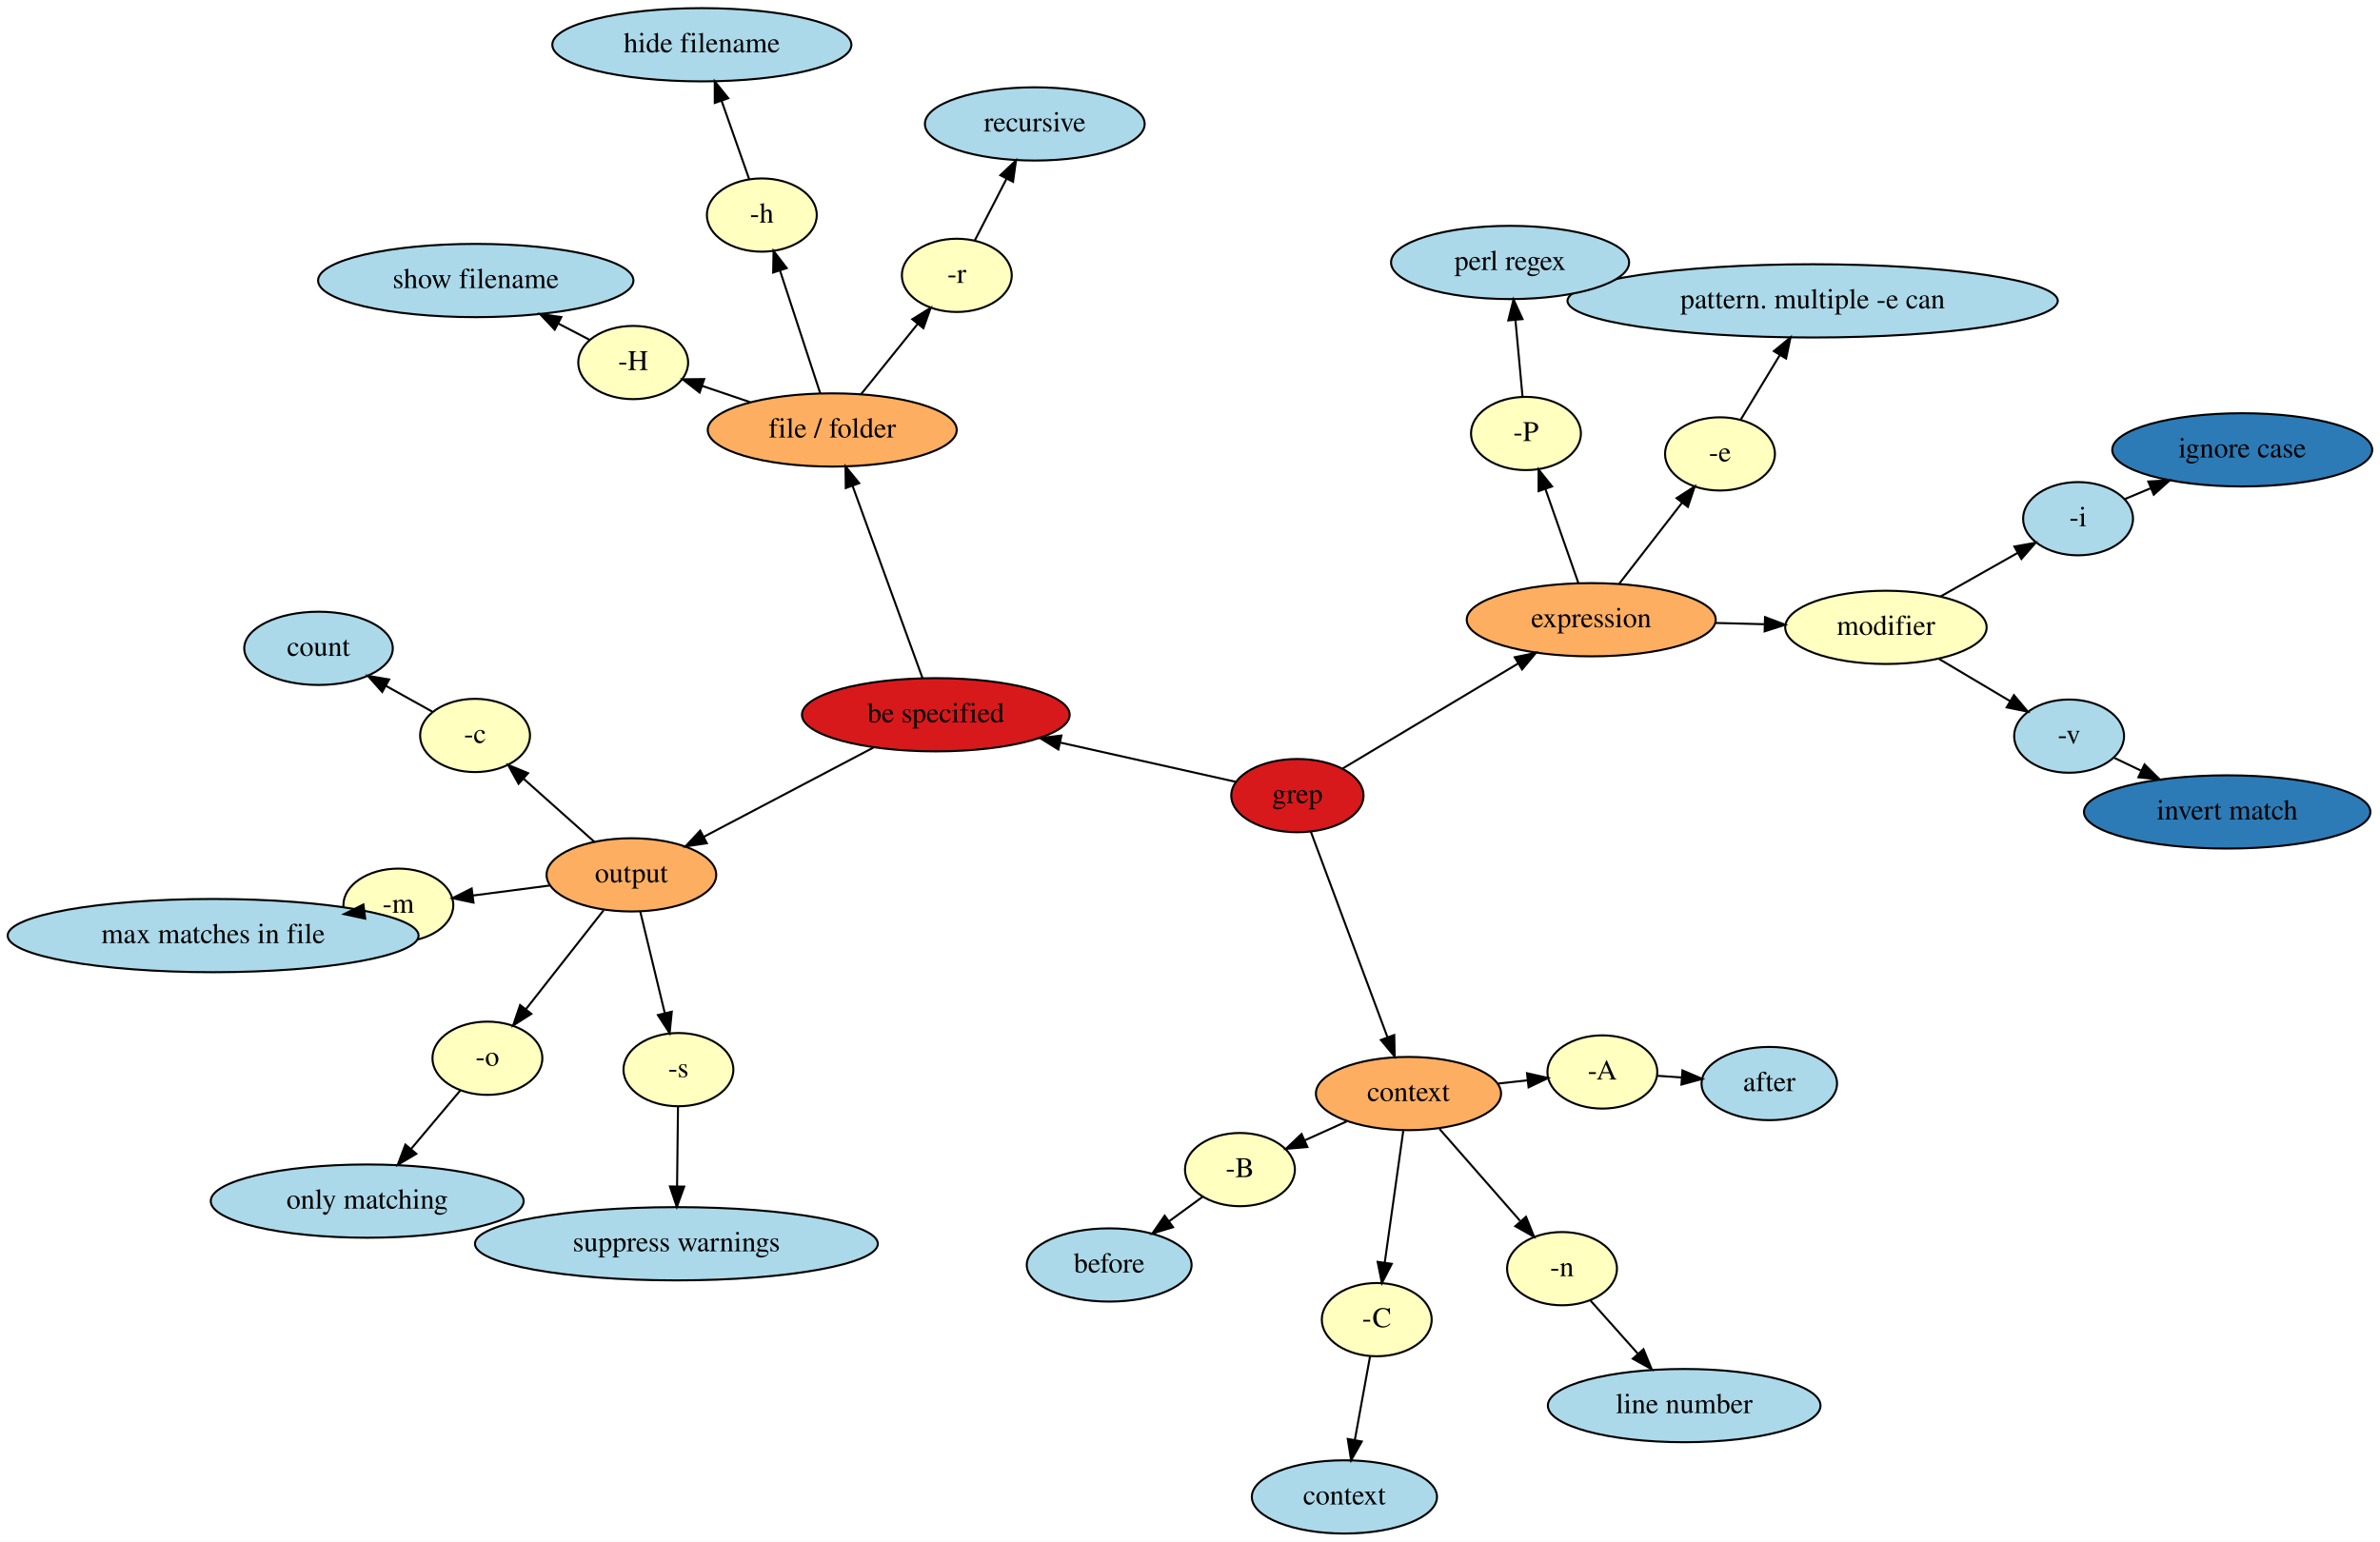
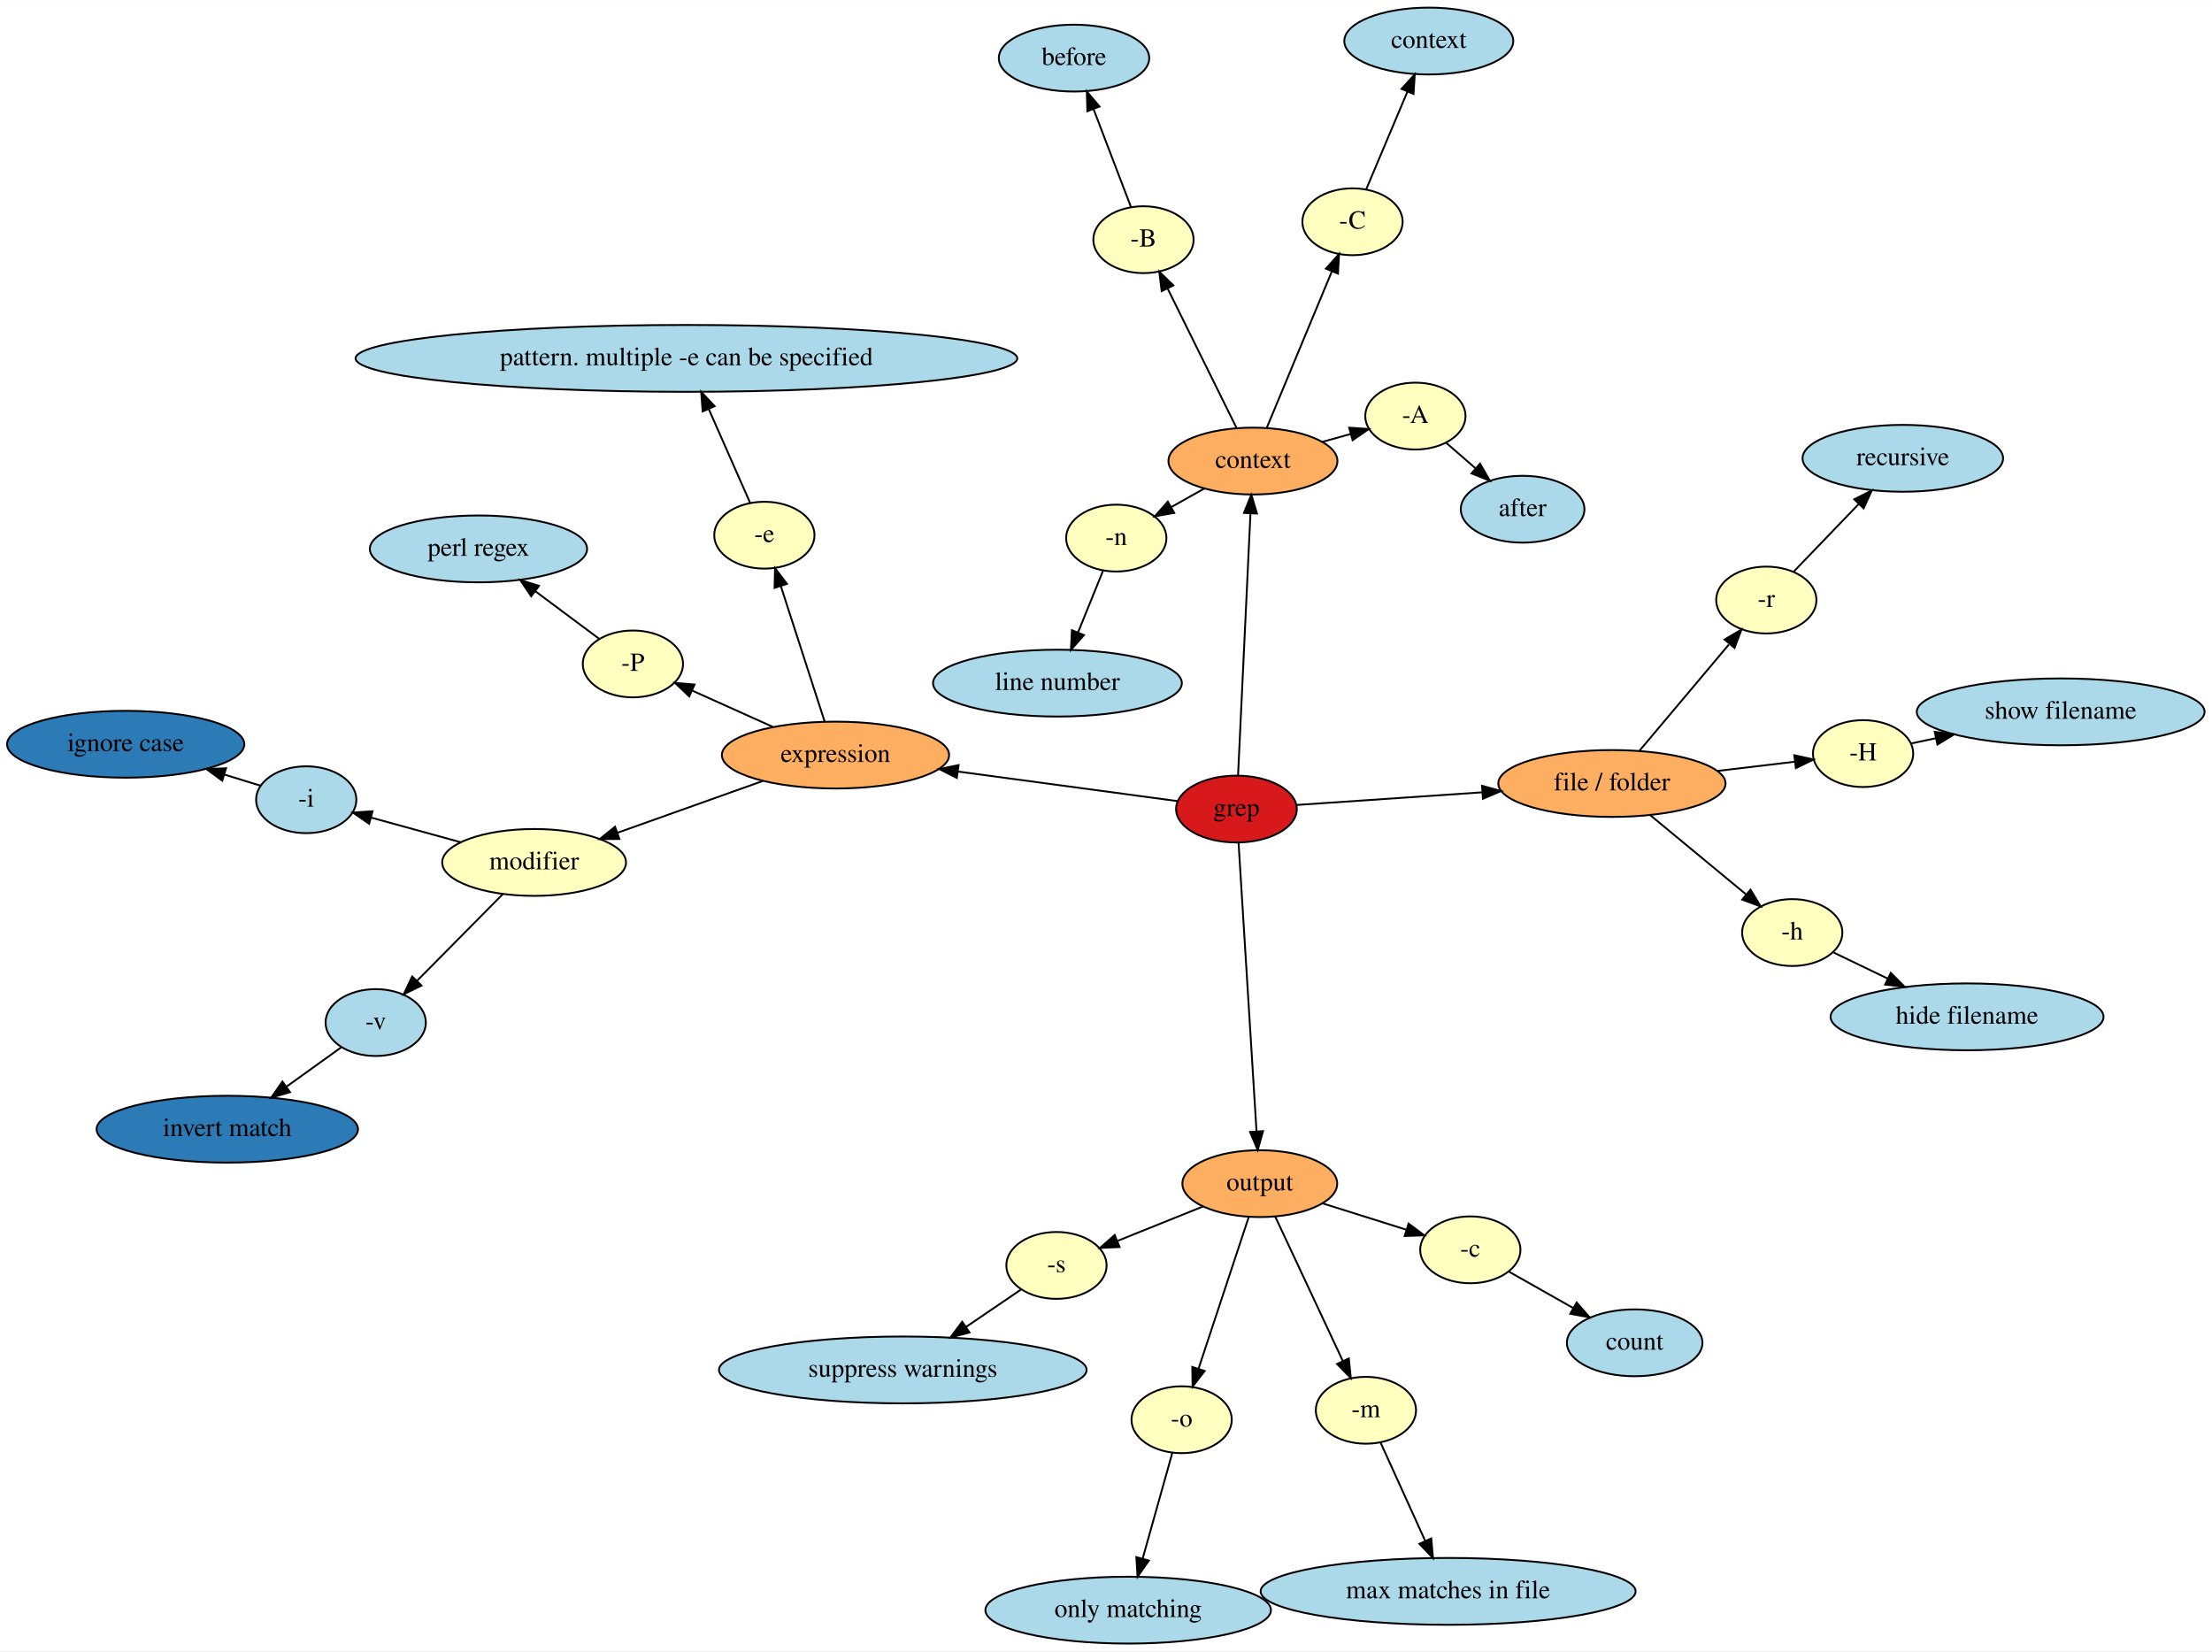
- <svg xmlns="http://www.w3.org/2000/svg" width="1170pt" height="758pt" viewBox="0.00 0.00 1169.70 757.81">
-   <g id="graph0" class="graph" transform="scale(1 1) rotate(0) translate(4 753.81)">
-     <polygon fill="white" stroke="transparent" points="-4,4 -4,-753.81 1165.7,-753.81 1165.7,4 -4,4" />
+ <svg xmlns="http://www.w3.org/2000/svg" width="1191pt" height="889pt" viewBox="0.00 0.00 1191.20 888.95">
+   <g id="graph0" class="graph" transform="scale(1 1) rotate(0) translate(4 884.95)">
+     <polygon fill="white" stroke="transparent" points="-4,4 -4,-884.95 1187.2,-884.95 1187.2,4 -4,4" />
    <g id="node1" class="node">
-       <ellipse fill="#d7191c" stroke="black" cx="633.63" cy="-362.73" rx="32.5" ry="18" />
-       <text text-anchor="middle" x="633.63" y="-359.03" font-family="Times,serif" font-size="14.00">grep</text>
+       <ellipse fill="#d7191c" stroke="black" cx="661.85" cy="-449.38" rx="32.5" ry="18" />
+       <text text-anchor="middle" x="661.85" y="-445.68" font-family="Times,serif" font-size="14.00">grep</text>
    </g>
    <g id="node2" class="node">
-       <ellipse fill="#fdae61" stroke="black" cx="688.23" cy="-216.28" rx="45.5" ry="18" />
-       <text text-anchor="middle" x="688.23" y="-212.58" font-family="Times,serif" font-size="14.00">context</text>
+       <ellipse fill="#fdae61" stroke="black" cx="670.73" cy="-636.77" rx="45.5" ry="18" />
+       <text text-anchor="middle" x="670.73" y="-633.07" font-family="Times,serif" font-size="14.00">context</text>
    </g>
    <g id="edge1" class="edge">
-       <path fill="none" stroke="black" d="M640.21,-345.07C649.59,-319.91 666.88,-273.54 677.95,-243.84" />
-       <polygon fill="black" stroke="black" points="681.23,-245.05 681.45,-234.46 674.68,-242.61 681.23,-245.05" />
+       <path fill="none" stroke="black" d="M662.72,-467.68C664.27,-500.51 667.55,-569.59 669.39,-608.53" />
+       <polygon fill="black" stroke="black" points="665.9,-608.84 669.87,-618.66 672.89,-608.51 665.9,-608.84" />
    </g>
    <g id="node3" class="node">
-       <ellipse fill="#fdae61" stroke="black" cx="778.05" cy="-449.18" rx="61.19" ry="18" />
-       <text text-anchor="middle" x="778.05" y="-445.48" font-family="Times,serif" font-size="14.00">expression</text>
+       <ellipse fill="#fdae61" stroke="black" cx="445.93" cy="-478.45" rx="61.19" ry="18" />
+       <text text-anchor="middle" x="445.93" y="-474.75" font-family="Times,serif" font-size="14.00">expression</text>
    </g>
    <g id="edge2" class="edge">
-       <path fill="none" stroke="black" d="M655.88,-376.05C678.84,-389.79 715.02,-411.45 742.06,-427.63" />
-       <polygon fill="black" stroke="black" points="740.46,-430.75 750.84,-432.89 744.06,-424.75 740.46,-430.75" />
+       <path fill="none" stroke="black" d="M629.99,-453.67C599.02,-457.84 551.05,-464.3 511.84,-469.58" />
+       <polygon fill="black" stroke="black" points="511.26,-466.13 501.82,-470.93 512.2,-473.06 511.26,-466.13" />
    </g>
    <g id="node4" class="node">
-       <ellipse fill="#d7191c" stroke="black" cx="455.93" cy="-402.47" rx="65.79" ry="18" />
-       <text text-anchor="middle" x="455.93" y="-398.77" font-family="Times,serif" font-size="14.00">be specified</text>
+       <ellipse fill="#fdae61" stroke="black" cx="674.42" cy="-247.67" rx="41.69" ry="18" />
+       <text text-anchor="middle" x="674.42" y="-243.97" font-family="Times,serif" font-size="14.00">output</text>
    </g>
    <g id="edge3" class="edge">
-       <path fill="none" stroke="black" d="M603.48,-369.47C579.92,-374.74 546.39,-382.24 517.24,-388.76" />
-       <polygon fill="black" stroke="black" points="516.14,-385.42 507.14,-391.02 517.66,-392.25 516.14,-385.42" />
+       <path fill="none" stroke="black" d="M662.99,-431.12C665.19,-395.79 670.04,-317.87 672.66,-275.85" />
+       <polygon fill="black" stroke="black" points="676.16,-275.94 673.29,-265.74 669.18,-275.5 676.16,-275.94" />
    </g>
    <g id="node5" class="node">
-       <ellipse fill="#ffffbf" stroke="black" cx="783.51" cy="-226.88" rx="27" ry="18" />
-       <text text-anchor="middle" x="783.51" y="-223.18" font-family="Times,serif" font-size="14.00">-A</text>
+       <ellipse fill="#fdae61" stroke="black" cx="864.05" cy="-463.15" rx="61.19" ry="18" />
+       <text text-anchor="middle" x="864.05" y="-459.45" font-family="Times,serif" font-size="14.00">file / folder</text>
    </g>
    <g id="edge4" class="edge">
-       <path fill="none" stroke="black" d="M732.24,-221.18C737.09,-221.72 741.99,-222.26 746.74,-222.79" />
-       <polygon fill="black" stroke="black" points="746.49,-226.28 756.81,-223.91 747.26,-219.33 746.49,-226.28" />
+       <path fill="none" stroke="black" d="M694.34,-451.59C721.15,-453.41 760.14,-456.07 794,-458.38" />
+       <polygon fill="black" stroke="black" points="794.11,-461.9 804.32,-459.08 794.58,-454.91 794.11,-461.9" />
    </g>
    <g id="node6" class="node">
-       <ellipse fill="#ffffbf" stroke="black" cx="605.39" cy="-178.9" rx="27" ry="18" />
-       <text text-anchor="middle" x="605.39" y="-175.2" font-family="Times,serif" font-size="14.00">-B</text>
+       <ellipse fill="#ffffbf" stroke="black" cx="758.21" cy="-660.99" rx="27" ry="18" />
+       <text text-anchor="middle" x="758.21" y="-657.29" font-family="Times,serif" font-size="14.00">-A</text>
    </g>
    <g id="edge5" class="edge">
-       <path fill="none" stroke="black" d="M657.85,-202.57C651.21,-199.58 644.17,-196.4 637.46,-193.37" />
-       <polygon fill="black" stroke="black" points="638.54,-190.01 627.98,-189.09 635.66,-196.39 638.54,-190.01" />
+       <path fill="none" stroke="black" d="M708.08,-647.11C713.1,-648.5 718.24,-649.92 723.21,-651.3" />
+       <polygon fill="black" stroke="black" points="722.55,-654.75 733.12,-654.04 724.41,-648 722.55,-654.75" />
    </g>
    <g id="node7" class="node">
-       <ellipse fill="#ffffbf" stroke="black" cx="672.63" cy="-105.14" rx="27" ry="18" />
-       <text text-anchor="middle" x="672.63" y="-101.44" font-family="Times,serif" font-size="14.00">-C</text>
+       <ellipse fill="#ffffbf" stroke="black" cx="611.78" cy="-755.98" rx="27" ry="18" />
+       <text text-anchor="middle" x="611.78" y="-752.28" font-family="Times,serif" font-size="14.00">-B</text>
    </g>
    <g id="edge6" class="edge">
-       <path fill="none" stroke="black" d="M685.66,-197.92C683.18,-180.28 679.4,-153.38 676.55,-133.08" />
-       <polygon fill="black" stroke="black" points="680.01,-132.57 675.16,-123.15 673.08,-133.54 680.01,-132.57" />
+       <path fill="none" stroke="black" d="M661.9,-654.61C652.07,-674.51 636.06,-706.87 624.79,-729.66" />
+       <polygon fill="black" stroke="black" points="621.58,-728.26 620.28,-738.78 627.85,-731.37 621.58,-728.26" />
    </g>
    <g id="node8" class="node">
-       <ellipse fill="#ffffbf" stroke="black" cx="763.68" cy="-130.2" rx="27" ry="18" />
-       <text text-anchor="middle" x="763.68" y="-126.5" font-family="Times,serif" font-size="14.00">-n</text>
+       <ellipse fill="#ffffbf" stroke="black" cx="724.35" cy="-765.63" rx="27" ry="18" />
+       <text text-anchor="middle" x="724.35" y="-761.93" font-family="Times,serif" font-size="14.00">-C</text>
    </g>
    <g id="edge7" class="edge">
-       <path fill="none" stroke="black" d="M703.5,-198.86C714.87,-185.88 730.53,-168.02 743.02,-153.77" />
-       <polygon fill="black" stroke="black" points="746,-155.69 749.96,-145.86 740.73,-151.07 746,-155.69" />
+       <path fill="none" stroke="black" d="M678.18,-654.68C687.28,-676.54 702.73,-713.69 713.23,-738.92" />
+       <polygon fill="black" stroke="black" points="710.05,-740.39 717.12,-748.28 716.51,-737.7 710.05,-740.39" />
    </g>
    <g id="node9" class="node">
-       <ellipse fill="#ffffbf" stroke="black" cx="841.32" cy="-530.69" rx="27" ry="18" />
-       <text text-anchor="middle" x="841.32" y="-526.99" font-family="Times,serif" font-size="14.00">-e</text>
+       <ellipse fill="#ffffbf" stroke="black" cx="597.14" cy="-595.29" rx="27" ry="18" />
+       <text text-anchor="middle" x="597.14" y="-591.59" font-family="Times,serif" font-size="14.00">-n</text>
    </g>
    <g id="edge8" class="edge">
-       <path fill="none" stroke="black" d="M791.78,-466.86C800.84,-478.54 812.83,-493.98 822.74,-506.76" />
-       <polygon fill="black" stroke="black" points="820.01,-508.95 828.91,-514.7 825.54,-504.66 820.01,-508.95" />
+       <path fill="none" stroke="black" d="M644.58,-622.03C638.83,-618.79 632.7,-615.34 626.83,-612.03" />
+       <polygon fill="black" stroke="black" points="628.32,-608.85 617.89,-606.99 624.88,-614.95 628.32,-608.85" />
    </g>
    <g id="node10" class="node">
-       <ellipse fill="#ffffbf" stroke="black" cx="745.96" cy="-540.73" rx="27" ry="18" />
-       <text text-anchor="middle" x="745.96" y="-537.03" font-family="Times,serif" font-size="14.00">-P</text>
+       <ellipse fill="#ffffbf" stroke="black" cx="407.63" cy="-596.85" rx="27" ry="18" />
+       <text text-anchor="middle" x="407.63" y="-593.15" font-family="Times,serif" font-size="14.00">-e</text>
    </g>
    <g id="edge9" class="edge">
-       <path fill="none" stroke="black" d="M771.71,-467.26C767.11,-480.39 760.8,-498.38 755.58,-513.28" />
-       <polygon fill="black" stroke="black" points="752.18,-512.4 752.18,-522.99 758.79,-514.71 752.18,-512.4" />
+       <path fill="none" stroke="black" d="M440.11,-496.43C433.83,-515.84 423.76,-546.99 416.49,-569.45" />
+       <polygon fill="black" stroke="black" points="413.12,-568.49 413.37,-579.08 419.78,-570.65 413.12,-568.49" />
    </g>
    <g id="node11" class="node">
-       <ellipse fill="#ffffbf" stroke="black" cx="922.88" cy="-445.43" rx="49.5" ry="18" />
-       <text text-anchor="middle" x="922.88" y="-441.73" font-family="Times,serif" font-size="14.00">modifier</text>
+       <ellipse fill="#ffffbf" stroke="black" cx="336.83" cy="-527.53" rx="27" ry="18" />
+       <text text-anchor="middle" x="336.83" y="-523.83" font-family="Times,serif" font-size="14.00">-P</text>
    </g>
    <g id="edge10" class="edge">
-       <path fill="none" stroke="black" d="M839.05,-447.6C847.09,-447.39 855.33,-447.18 863.35,-446.97" />
-       <polygon fill="black" stroke="black" points="863.46,-450.47 873.36,-446.71 863.27,-443.47 863.46,-450.47" />
+       <path fill="none" stroke="black" d="M412.31,-493.58C398.5,-499.79 382.59,-506.94 368.95,-513.08" />
+       <polygon fill="black" stroke="black" points="367.16,-510.05 359.47,-517.34 370.03,-516.43 367.16,-510.05" />
    </g>
    <g id="node12" class="node">
-       <ellipse fill="#fdae61" stroke="black" cx="306.31" cy="-323.77" rx="41.69" ry="18" />
-       <text text-anchor="middle" x="306.31" y="-320.07" font-family="Times,serif" font-size="14.00">output</text>
+       <ellipse fill="#ffffbf" stroke="black" cx="283.63" cy="-420.63" rx="49.5" ry="18" />
+       <text text-anchor="middle" x="283.63" y="-416.93" font-family="Times,serif" font-size="14.00">modifier</text>
    </g>
    <g id="edge11" class="edge">
-       <path fill="none" stroke="black" d="M425.29,-386.36C401.08,-373.62 367.25,-355.82 341.85,-342.46" />
-       <polygon fill="black" stroke="black" points="343.38,-339.31 332.9,-337.76 340.13,-345.51 343.38,-339.31" />
+       <path fill="none" stroke="black" d="M406.64,-464.45C383.04,-456.04 352.93,-445.32 328.41,-436.58" />
+       <polygon fill="black" stroke="black" points="329.56,-433.27 318.96,-433.22 327.21,-439.87 329.56,-433.27" />
    </g>
    <g id="node13" class="node">
-       <ellipse fill="#fdae61" stroke="black" cx="405.02" cy="-542.46" rx="61.19" ry="18" />
-       <text text-anchor="middle" x="405.02" y="-538.76" font-family="Times,serif" font-size="14.00">file / folder</text>
+       <ellipse fill="#ffffbf" stroke="black" cx="564.93" cy="-203.63" rx="27" ry="18" />
+       <text text-anchor="middle" x="564.93" y="-199.93" font-family="Times,serif" font-size="14.00">-s</text>
    </g>
    <g id="edge12" class="edge">
-       <path fill="none" stroke="black" d="M449.38,-420.49C440.67,-444.43 425.21,-486.95 415.03,-514.93" />
-       <polygon fill="black" stroke="black" points="411.68,-513.92 411.55,-524.51 418.26,-516.31 411.68,-513.92" />
+       <path fill="none" stroke="black" d="M643.92,-235.4C629.63,-229.65 612.57,-222.79 597.97,-216.92" />
+       <polygon fill="black" stroke="black" points="598.9,-213.52 588.32,-213.04 596.29,-220.02 598.9,-213.52" />
    </g>
    <g id="node14" class="node">
-       <ellipse fill="#abd9e9" stroke="black" cx="865.56" cy="-221.19" rx="33.29" ry="18" />
-       <text text-anchor="middle" x="865.56" y="-217.49" font-family="Times,serif" font-size="14.00">after</text>
+       <ellipse fill="#ffffbf" stroke="black" cx="731.57" cy="-125.63" rx="27" ry="18" />
+       <text text-anchor="middle" x="731.57" y="-121.93" font-family="Times,serif" font-size="14.00">-m</text>
    </g>
    <g id="edge13" class="edge">
-       <path fill="none" stroke="black" d="M810.37,-225.02C814.26,-224.75 818.34,-224.47 822.44,-224.18" />
-       <polygon fill="black" stroke="black" points="822.88,-227.66 832.61,-223.48 822.39,-220.68 822.88,-227.66" />
+       <path fill="none" stroke="black" d="M682.73,-229.93C692.3,-209.47 708.14,-175.66 719.17,-152.09" />
+       <polygon fill="black" stroke="black" points="722.36,-153.54 723.43,-143 716.02,-150.57 722.36,-153.54" />
    </g>
    <g id="node15" class="node">
-       <ellipse fill="#abd9e9" stroke="black" cx="541.13" cy="-132.01" rx="40.5" ry="18" />
-       <text text-anchor="middle" x="541.13" y="-128.31" font-family="Times,serif" font-size="14.00">before</text>
+       <ellipse fill="#ffffbf" stroke="black" cx="632.33" cy="-120.54" rx="27" ry="18" />
+       <text text-anchor="middle" x="632.33" y="-116.84" font-family="Times,serif" font-size="14.00">-o</text>
    </g>
    <g id="edge14" class="edge">
-       <path fill="none" stroke="black" d="M587.15,-165.59C581.96,-161.8 576.18,-157.58 570.51,-153.45" />
-       <polygon fill="black" stroke="black" points="572.51,-150.58 562.37,-147.51 568.39,-156.23 572.51,-150.58" />
+       <path fill="none" stroke="black" d="M668.48,-229.73C661.43,-208.43 649.59,-172.7 641.4,-147.93" />
+       <polygon fill="black" stroke="black" points="644.71,-146.78 638.24,-138.39 638.06,-148.98 644.71,-146.78" />
    </g>
    <g id="node16" class="node">
-       <ellipse fill="#abd9e9" stroke="black" cx="656.74" cy="-18" rx="45.5" ry="18" />
-       <text text-anchor="middle" x="656.74" y="-14.3" font-family="Times,serif" font-size="14.00">context</text>
+       <ellipse fill="#ffffbf" stroke="black" cx="787.79" cy="-212.03" rx="27" ry="18" />
+       <text text-anchor="middle" x="787.79" y="-208.33" font-family="Times,serif" font-size="14.00">-c</text>
    </g>
    <g id="edge15" class="edge">
-       <path fill="none" stroke="black" d="M669.34,-87.08C667.19,-75.28 664.33,-59.63 661.89,-46.2" />
-       <polygon fill="black" stroke="black" points="665.27,-45.24 660.03,-36.03 658.39,-46.5 665.27,-45.24" />
+       <path fill="none" stroke="black" d="M708.12,-237.08C722.31,-232.62 738.8,-227.43 753.08,-222.94" />
+       <polygon fill="black" stroke="black" points="754.54,-226.15 763.03,-219.82 752.44,-219.47 754.54,-226.15" />
    </g>
    <g id="node17" class="node">
-       <ellipse fill="#abd9e9" stroke="black" cx="823.73" cy="-62.89" rx="67" ry="18" />
-       <text text-anchor="middle" x="823.73" y="-59.19" font-family="Times,serif" font-size="14.00">line number</text>
+       <ellipse fill="#ffffbf" stroke="black" cx="961.16" cy="-382.87" rx="27" ry="18" />
+       <text text-anchor="middle" x="961.16" y="-379.17" font-family="Times,serif" font-size="14.00">-h</text>
    </g>
    <g id="edge16" class="edge">
-       <path fill="none" stroke="black" d="M777.61,-114.59C784.57,-106.78 793.18,-97.13 801.07,-88.29" />
-       <polygon fill="black" stroke="black" points="803.71,-90.59 807.75,-80.79 798.48,-85.93 803.71,-90.59" />
+       <path fill="none" stroke="black" d="M884.64,-446.12C899.72,-433.66 920.25,-416.68 936.25,-403.46" />
+       <polygon fill="black" stroke="black" points="938.68,-406 944.16,-396.93 934.22,-400.6 938.68,-406" />
    </g>
    <g id="node18" class="node">
-       <ellipse fill="#abd9e9" stroke="black" cx="886.86" cy="-605.92" rx="120.48" ry="18" />
-       <text text-anchor="middle" x="886.86" y="-602.22" font-family="Times,serif" font-size="14.00">pattern. multiple -e can</text>
+       <ellipse fill="#ffffbf" stroke="black" cx="999.31" cy="-479.25" rx="27" ry="18" />
+       <text text-anchor="middle" x="999.31" y="-475.55" font-family="Times,serif" font-size="14.00">-H</text>
    </g>
    <g id="edge17" class="edge">
-       <path fill="none" stroke="black" d="M851.43,-547.39C857.12,-556.79 864.36,-568.74 870.81,-579.4" />
-       <polygon fill="black" stroke="black" points="867.82,-581.21 875.99,-587.95 873.8,-577.58 867.82,-581.21" />
+       <path fill="none" stroke="black" d="M921.02,-469.93C935.01,-471.59 949.62,-473.33 962.38,-474.85" />
+       <polygon fill="black" stroke="black" points="962.27,-478.36 972.61,-476.07 963.1,-471.41 962.27,-478.36" />
    </g>
    <g id="node19" class="node">
-       <ellipse fill="#abd9e9" stroke="black" cx="738.16" cy="-624.8" rx="58.5" ry="18" />
-       <text text-anchor="middle" x="738.16" y="-621.1" font-family="Times,serif" font-size="14.00">perl regex</text>
+       <ellipse fill="#ffffbf" stroke="black" cx="947.19" cy="-561.93" rx="27" ry="18" />
+       <text text-anchor="middle" x="947.19" y="-558.23" font-family="Times,serif" font-size="14.00">-r</text>
    </g>
    <g id="edge18" class="edge">
-       <path fill="none" stroke="black" d="M744.27,-558.97C743.26,-569.88 741.95,-583.97 740.81,-596.32" />
-       <polygon fill="black" stroke="black" points="737.3,-596.31 739.85,-606.59 744.27,-596.96 737.3,-596.31" />
+       <path fill="none" stroke="black" d="M878.91,-480.81C892.32,-496.73 912.15,-520.3 926.99,-537.93" />
+       <polygon fill="black" stroke="black" points="924.71,-540.66 933.83,-546.05 930.06,-536.15 924.71,-540.66" />
    </g>
    <g id="node20" class="node">
-       <ellipse fill="#abd9e9" stroke="black" cx="1012.9" cy="-391.96" rx="27" ry="18" />
-       <text text-anchor="middle" x="1012.9" y="-388.26" font-family="Times,serif" font-size="14.00">-v</text>
+       <ellipse fill="#abd9e9" stroke="black" cx="815.96" cy="-610.84" rx="33.29" ry="18" />
+       <text text-anchor="middle" x="815.96" y="-607.14" font-family="Times,serif" font-size="14.00">after</text>
    </g>
    <g id="edge19" class="edge">
-       <path fill="none" stroke="black" d="M948.91,-429.96C959.88,-423.44 972.7,-415.82 983.97,-409.13" />
-       <polygon fill="black" stroke="black" points="985.8,-412.11 992.61,-404 982.23,-406.1 985.8,-412.11" />
+       <path fill="none" stroke="black" d="M774.92,-646.48C779.84,-642.21 785.34,-637.43 790.68,-632.8" />
+       <polygon fill="black" stroke="black" points="793.04,-635.39 798.29,-626.19 788.45,-630.11 793.04,-635.39" />
    </g>
    <g id="node21" class="node">
-       <ellipse fill="#abd9e9" stroke="black" cx="1017.3" cy="-498.84" rx="27" ry="18" />
-       <text text-anchor="middle" x="1017.3" y="-495.14" font-family="Times,serif" font-size="14.00">-i</text>
+       <ellipse fill="#abd9e9" stroke="black" cx="574.38" cy="-853.76" rx="40.5" ry="18" />
+       <text text-anchor="middle" x="574.38" y="-850.06" font-family="Times,serif" font-size="14.00">before</text>
    </g>
    <g id="edge20" class="edge">
-       <path fill="none" stroke="black" d="M949.69,-460.59C961.51,-467.28 975.44,-475.16 987.58,-482.02" />
-       <polygon fill="black" stroke="black" points="986.02,-485.16 996.45,-487.04 989.47,-479.07 986.02,-485.16" />
+       <path fill="none" stroke="black" d="M605.09,-773.46C599.47,-788.15 591.34,-809.41 584.86,-826.37" />
+       <polygon fill="black" stroke="black" points="581.57,-825.18 581.26,-835.77 588.11,-827.68 581.57,-825.18" />
    </g>
    <g id="node22" class="node">
-       <ellipse fill="#ffffbf" stroke="black" cx="329.42" cy="-228.03" rx="27" ry="18" />
-       <text text-anchor="middle" x="329.42" y="-224.33" font-family="Times,serif" font-size="14.00">-s</text>
+       <ellipse fill="#abd9e9" stroke="black" cx="765.43" cy="-862.95" rx="45.5" ry="18" />
+       <text text-anchor="middle" x="765.43" y="-859.25" font-family="Times,serif" font-size="14.00">context</text>
    </g>
    <g id="edge21" class="edge">
-       <path fill="none" stroke="black" d="M310.66,-305.76C314.05,-291.72 318.82,-271.97 322.7,-255.9" />
-       <polygon fill="black" stroke="black" points="326.16,-256.5 325.1,-245.96 319.35,-254.86 326.16,-256.5" />
+       <path fill="none" stroke="black" d="M731.69,-783.03C737.86,-797.65 746.8,-818.81 753.92,-835.68" />
+       <polygon fill="black" stroke="black" points="750.76,-837.19 757.87,-845.04 757.21,-834.47 750.76,-837.19" />
    </g>
    <g id="node23" class="node">
-       <ellipse fill="#ffffbf" stroke="black" cx="191.77" cy="-308.85" rx="27" ry="18" />
-       <text text-anchor="middle" x="191.77" y="-305.15" font-family="Times,serif" font-size="14.00">-m</text>
+       <ellipse fill="#abd9e9" stroke="black" cx="565.45" cy="-517.19" rx="67" ry="18" />
+       <text text-anchor="middle" x="565.45" y="-513.49" font-family="Times,serif" font-size="14.00">line number</text>
    </g>
    <g id="edge22" class="edge">
-       <path fill="none" stroke="black" d="M266.25,-318.55C253.97,-316.95 240.54,-315.2 228.5,-313.63" />
-       <polygon fill="black" stroke="black" points="228.71,-310.13 218.34,-312.31 227.81,-317.07 228.71,-310.13" />
+       <path fill="none" stroke="black" d="M589.95,-577.57C586.01,-567.85 581.03,-555.59 576.6,-544.66" />
+       <polygon fill="black" stroke="black" points="579.73,-543.06 572.72,-535.11 573.24,-545.69 579.73,-543.06" />
    </g>
    <g id="node24" class="node">
-       <ellipse fill="#ffffbf" stroke="black" cx="235.54" cy="-233.63" rx="27" ry="18" />
-       <text text-anchor="middle" x="235.54" y="-229.93" font-family="Times,serif" font-size="14.00">-o</text>
+       <ellipse fill="#abd9e9" stroke="black" cx="365.65" cy="-692.06" rx="178.17" ry="18" />
+       <text text-anchor="middle" x="365.65" y="-688.36" font-family="Times,serif" font-size="14.00">pattern. multiple -e can be specified</text>
    </g>
    <g id="edge23" class="edge">
-       <path fill="none" stroke="black" d="M292.67,-306.39C281.82,-292.58 266.53,-273.1 254.49,-257.77" />
-       <polygon fill="black" stroke="black" points="257.12,-255.45 248.19,-249.75 251.62,-259.78 257.12,-255.45" />
+       <path fill="none" stroke="black" d="M399.93,-614.31C393.73,-628.36 384.91,-648.36 377.77,-664.55" />
+       <polygon fill="black" stroke="black" points="374.41,-663.5 373.58,-674.06 380.82,-666.32 374.41,-663.5" />
    </g>
    <g id="node25" class="node">
-       <ellipse fill="#ffffbf" stroke="black" cx="229.47" cy="-392.3" rx="27" ry="18" />
-       <text text-anchor="middle" x="229.47" y="-388.6" font-family="Times,serif" font-size="14.00">-c</text>
+       <ellipse fill="#abd9e9" stroke="black" cx="253.66" cy="-589.47" rx="58.5" ry="18" />
+       <text text-anchor="middle" x="253.66" y="-585.77" font-family="Times,serif" font-size="14.00">perl regex</text>
    </g>
    <g id="edge24" class="edge">
-       <path fill="none" stroke="black" d="M288.1,-340.01C277.74,-349.25 264.65,-360.93 253.46,-370.9" />
-       <polygon fill="black" stroke="black" points="250.85,-368.54 245.72,-377.81 255.51,-373.76 250.85,-368.54" />
+       <path fill="none" stroke="black" d="M318.78,-540.97C308.71,-548.47 295.89,-558.02 284.3,-566.66" />
+       <polygon fill="black" stroke="black" points="282.06,-563.96 276.13,-572.74 286.24,-569.58 282.06,-563.96" />
    </g>
    <g id="node26" class="node">
-       <ellipse fill="#ffffbf" stroke="black" cx="370.41" cy="-648.1" rx="27" ry="18" />
-       <text text-anchor="middle" x="370.41" y="-644.4" font-family="Times,serif" font-size="14.00">-h</text>
+       <ellipse fill="#abd9e9" stroke="black" cx="198.33" cy="-334.41" rx="27" ry="18" />
+       <text text-anchor="middle" x="198.33" y="-330.71" font-family="Times,serif" font-size="14.00">-v</text>
    </g>
    <g id="edge25" class="edge">
-       <path fill="none" stroke="black" d="M399.15,-560.38C393.72,-576.94 385.58,-601.8 379.34,-620.83" />
-       <polygon fill="black" stroke="black" points="375.98,-619.85 376.19,-630.44 382.63,-622.03 375.98,-619.85" />
+       <path fill="none" stroke="black" d="M266.78,-403.59C253.55,-390.22 235.01,-371.49 220.57,-356.89" />
+       <polygon fill="black" stroke="black" points="222.96,-354.33 213.44,-349.68 217.98,-359.25 222.96,-354.33" />
    </g>
    <g id="node27" class="node">
-       <ellipse fill="#ffffbf" stroke="black" cx="307.19" cy="-575.61" rx="27" ry="18" />
-       <text text-anchor="middle" x="307.19" y="-571.91" font-family="Times,serif" font-size="14.00">-H</text>
+       <ellipse fill="#abd9e9" stroke="black" cx="160.91" cy="-454.4" rx="27" ry="18" />
+       <text text-anchor="middle" x="160.91" y="-450.7" font-family="Times,serif" font-size="14.00">-i</text>
    </g>
    <g id="edge26" class="edge">
-       <path fill="none" stroke="black" d="M364.67,-556.13C356.83,-558.79 348.7,-561.54 341.1,-564.12" />
-       <polygon fill="black" stroke="black" points="339.84,-560.85 331.49,-567.37 342.09,-567.48 339.84,-560.85" />
+       <path fill="none" stroke="black" d="M244.12,-431.5C228.64,-435.76 211.02,-440.61 195.99,-444.75" />
+       <polygon fill="black" stroke="black" points="194.77,-441.45 186.06,-447.48 196.63,-448.2 194.77,-441.45" />
    </g>
    <g id="node28" class="node">
-       <ellipse fill="#ffffbf" stroke="black" cx="466.24" cy="-618.46" rx="27" ry="18" />
-       <text text-anchor="middle" x="466.24" y="-614.76" font-family="Times,serif" font-size="14.00">-r</text>
+       <ellipse fill="#abd9e9" stroke="black" cx="482.17" cy="-147.35" rx="99" ry="18" />
+       <text text-anchor="middle" x="482.17" y="-143.65" font-family="Times,serif" font-size="14.00">suppress warnings</text>
    </g>
    <g id="edge27" class="edge">
-       <path fill="none" stroke="black" d="M419.22,-560.09C427.44,-570.29 437.9,-583.27 446.87,-594.41" />
-       <polygon fill="black" stroke="black" points="444.37,-596.89 453.37,-602.48 449.82,-592.5 444.37,-596.89" />
+       <path fill="none" stroke="black" d="M545.73,-190.57C536.93,-184.59 526.22,-177.31 516.13,-170.44" />
+       <polygon fill="black" stroke="black" points="518.08,-167.53 507.84,-164.81 514.15,-173.32 518.08,-167.53" />
    </g>
    <g id="node29" class="node">
-       <ellipse fill="#2c7bb6" stroke="black" cx="1090.6" cy="-354.7" rx="70.39" ry="18" />
-       <text text-anchor="middle" x="1090.6" y="-351" font-family="Times,serif" font-size="14.00">invert match</text>
+       <ellipse fill="#abd9e9" stroke="black" cx="775.84" cy="-28.11" rx="100.98" ry="18" />
+       <text text-anchor="middle" x="775.84" y="-24.41" font-family="Times,serif" font-size="14.00">max matches in file</text>
    </g>
    <g id="edge28" class="edge">
-       <path fill="none" stroke="black" d="M1034.9,-381.38C1039.1,-379.39 1043.6,-377.24 1048.1,-375.07" />
-       <polygon fill="black" stroke="black" points="1049.98,-378.05 1057.5,-370.59 1046.97,-371.73 1049.98,-378.05" />
+       <path fill="none" stroke="black" d="M739.48,-108.19C746.13,-93.54 755.76,-72.34 763.44,-55.43" />
+       <polygon fill="black" stroke="black" points="766.75,-56.61 767.69,-46.05 760.37,-53.72 766.75,-56.61" />
    </g>
    <g id="node30" class="node">
-       <ellipse fill="#2c7bb6" stroke="black" cx="1098" cy="-532.69" rx="63.89" ry="18" />
-       <text text-anchor="middle" x="1098" y="-528.99" font-family="Times,serif" font-size="14.00">ignore case</text>
+       <ellipse fill="#abd9e9" stroke="black" cx="603.54" cy="-18" rx="76.89" ry="18" />
+       <text text-anchor="middle" x="603.54" y="-14.3" font-family="Times,serif" font-size="14.00">only matching</text>
    </g>
    <g id="edge29" class="edge">
-       <path fill="none" stroke="black" d="M1040.2,-508.45C1044.2,-510.12 1048.5,-511.91 1052.8,-513.73" />
-       <polygon fill="black" stroke="black" points="1051.82,-517.12 1062.4,-517.74 1054.52,-510.66 1051.82,-517.12" />
+       <path fill="none" stroke="black" d="M627.31,-102.68C622.9,-86.97 616.41,-63.84 611.33,-45.73" />
+       <polygon fill="black" stroke="black" points="614.67,-44.68 608.6,-36 607.93,-46.57 614.67,-44.68" />
    </g>
    <g id="node31" class="node">
-       <ellipse fill="#abd9e9" stroke="black" cx="328.43" cy="-142.44" rx="99" ry="18" />
-       <text text-anchor="middle" x="328.43" y="-138.74" font-family="Times,serif" font-size="14.00">suppress warnings</text>
+       <ellipse fill="#abd9e9" stroke="black" cx="876.3" cy="-161.96" rx="36.5" ry="18" />
+       <text text-anchor="middle" x="876.3" y="-158.26" font-family="Times,serif" font-size="14.00">count</text>
    </g>
    <g id="edge30" class="edge">
-       <path fill="none" stroke="black" d="M329.21,-209.88C329.08,-198.53 328.91,-183.68 328.76,-170.8" />
-       <polygon fill="black" stroke="black" points="332.26,-170.53 328.64,-160.57 325.26,-170.61 332.26,-170.53" />
+       <path fill="none" stroke="black" d="M808.76,-200.17C819.01,-194.37 831.58,-187.26 843.09,-180.75" />
+       <polygon fill="black" stroke="black" points="845.05,-183.66 852.03,-175.69 841.6,-177.57 845.05,-183.66" />
    </g>
    <g id="node32" class="node">
-       <ellipse fill="#abd9e9" stroke="black" cx="100.74" cy="-293.92" rx="100.98" ry="18" />
-       <text text-anchor="middle" x="100.74" y="-290.22" font-family="Times,serif" font-size="14.00">max matches in file</text>
+       <ellipse fill="#abd9e9" stroke="black" cx="1055.3" cy="-337.49" rx="73.5" ry="18" />
+       <text text-anchor="middle" x="1055.3" y="-333.79" font-family="Times,serif" font-size="14.00">hide filename</text>
    </g>
    <g id="edge31" class="edge">
-       <path fill="none" stroke="black" d="M165.44,-304.53C165.38,-304.52 165.33,-304.51 165.28,-304.5" />
-       <polygon fill="black" stroke="black" points="175.48,-302.25 165.12,-304.48 174.61,-309.2 175.48,-302.25" />
+       <path fill="none" stroke="black" d="M983.47,-372.11C992.21,-367.9 1002.5,-362.92 1012.6,-358.07" />
+       <polygon fill="black" stroke="black" points="1014.22,-361.17 1021.7,-353.67 1011.17,-354.87 1014.22,-361.17" />
    </g>
    <g id="node33" class="node">
-       <ellipse fill="#abd9e9" stroke="black" cx="176.47" cy="-163.41" rx="76.89" ry="18" />
-       <text text-anchor="middle" x="176.47" y="-159.71" font-family="Times,serif" font-size="14.00">only matching</text>
+       <ellipse fill="#abd9e9" stroke="black" cx="1105.7" cy="-501.72" rx="77.5" ry="18" />
+       <text text-anchor="middle" x="1105.7" y="-498.02" font-family="Times,serif" font-size="14.00">show filename</text>
    </g>
    <g id="edge32" class="edge">
-       <path fill="none" stroke="black" d="M222.14,-217.7C215.01,-209.23 206.08,-198.6 198,-189.01" />
-       <polygon fill="black" stroke="black" points="200.6,-186.67 191.49,-181.26 195.24,-191.17 200.6,-186.67" />
+       <path fill="none" stroke="black" d="M1025.1,-484.69C1029.3,-485.58 1033.8,-486.54 1038.6,-487.54" />
+       <polygon fill="black" stroke="black" points="1037.89,-490.97 1048.4,-489.62 1039.34,-484.12 1037.89,-490.97" />
    </g>
    <g id="node34" class="node">
-       <ellipse fill="#abd9e9" stroke="black" cx="152.54" cy="-435.12" rx="36.5" ry="18" />
-       <text text-anchor="middle" x="152.54" y="-431.42" font-family="Times,serif" font-size="14.00">count</text>
+       <ellipse fill="#abd9e9" stroke="black" cx="1020.7" cy="-638.25" rx="54" ry="18" />
+       <text text-anchor="middle" x="1020.7" y="-634.55" font-family="Times,serif" font-size="14.00">recursive</text>
    </g>
    <g id="edge33" class="edge">
-       <path fill="none" stroke="black" d="M208.45,-404C201.41,-407.91 193.39,-412.38 185.66,-416.68" />
-       <polygon fill="black" stroke="black" points="183.84,-413.69 176.8,-421.61 187.24,-419.81 183.84,-413.69" />
+       <path fill="none" stroke="black" d="M962.06,-577.37C972.03,-587.73 985.39,-601.61 996.83,-613.5" />
+       <polygon fill="black" stroke="black" points="994.55,-616.18 1004,-620.96 999.59,-611.32 994.55,-616.18" />
    </g>
    <g id="node35" class="node">
-       <ellipse fill="#abd9e9" stroke="black" cx="340.94" cy="-731.81" rx="73.5" ry="18" />
-       <text text-anchor="middle" x="340.94" y="-728.11" font-family="Times,serif" font-size="14.00">hide filename</text>
+       <ellipse fill="#2c7bb6" stroke="black" cx="118.4" cy="-276.99" rx="70.39" ry="18" />
+       <text text-anchor="middle" x="118.4" y="-273.29" font-family="Times,serif" font-size="14.00">invert match</text>
    </g>
    <g id="edge34" class="edge">
-       <path fill="none" stroke="black" d="M364.16,-665.85C360.24,-676.99 355.11,-691.57 350.66,-704.2" />
-       <polygon fill="black" stroke="black" points="347.3,-703.21 347.28,-713.8 353.9,-705.53 347.3,-703.21" />
+       <path fill="none" stroke="black" d="M179.79,-321.09C171,-314.78 160.25,-307.05 150.21,-299.84" />
+       <polygon fill="black" stroke="black" points="152.17,-296.94 142,-293.95 148.09,-302.62 152.17,-296.94" />
    </g>
    <g id="node36" class="node">
-       <ellipse fill="#abd9e9" stroke="black" cx="229.82" cy="-615.92" rx="77.5" ry="18" />
-       <text text-anchor="middle" x="229.82" y="-612.22" font-family="Times,serif" font-size="14.00">show filename</text>
+       <ellipse fill="#2c7bb6" stroke="black" cx="63.69" cy="-484.28" rx="63.89" ry="18" />
+       <text text-anchor="middle" x="63.69" y="-480.58" font-family="Times,serif" font-size="14.00">ignore case</text>
    </g>
    <g id="edge35" class="edge">
-       <path fill="none" stroke="black" d="M285.64,-586.84C280.83,-589.34 275.57,-592.08 270.27,-594.84" />
-       <polygon fill="black" stroke="black" points="268.63,-591.75 261.38,-599.47 271.87,-597.95 268.63,-591.75" />
-     </g>
-     <g id="node37" class="node">
-       <ellipse fill="#abd9e9" stroke="black" cx="504.57" cy="-692.89" rx="54" ry="18" />
-       <text text-anchor="middle" x="504.57" y="-689.19" font-family="Times,serif" font-size="14.00">recursive</text>
-     </g>
-     <g id="edge36" class="edge">
-       <path fill="none" stroke="black" d="M475.13,-635.72C479.73,-644.64 485.44,-655.73 490.6,-665.76" />
-       <polygon fill="black" stroke="black" points="487.64,-667.66 495.33,-674.95 493.87,-664.46 487.64,-667.66" />
+       <path fill="none" stroke="black" d="M136.37,-461.94C130.4,-463.78 123.78,-465.81 117.04,-467.89" />
+       <polygon fill="black" stroke="black" points="115.67,-464.65 107.14,-470.93 117.73,-471.34 115.67,-464.65" />
    </g>
  </g>
</svg>
